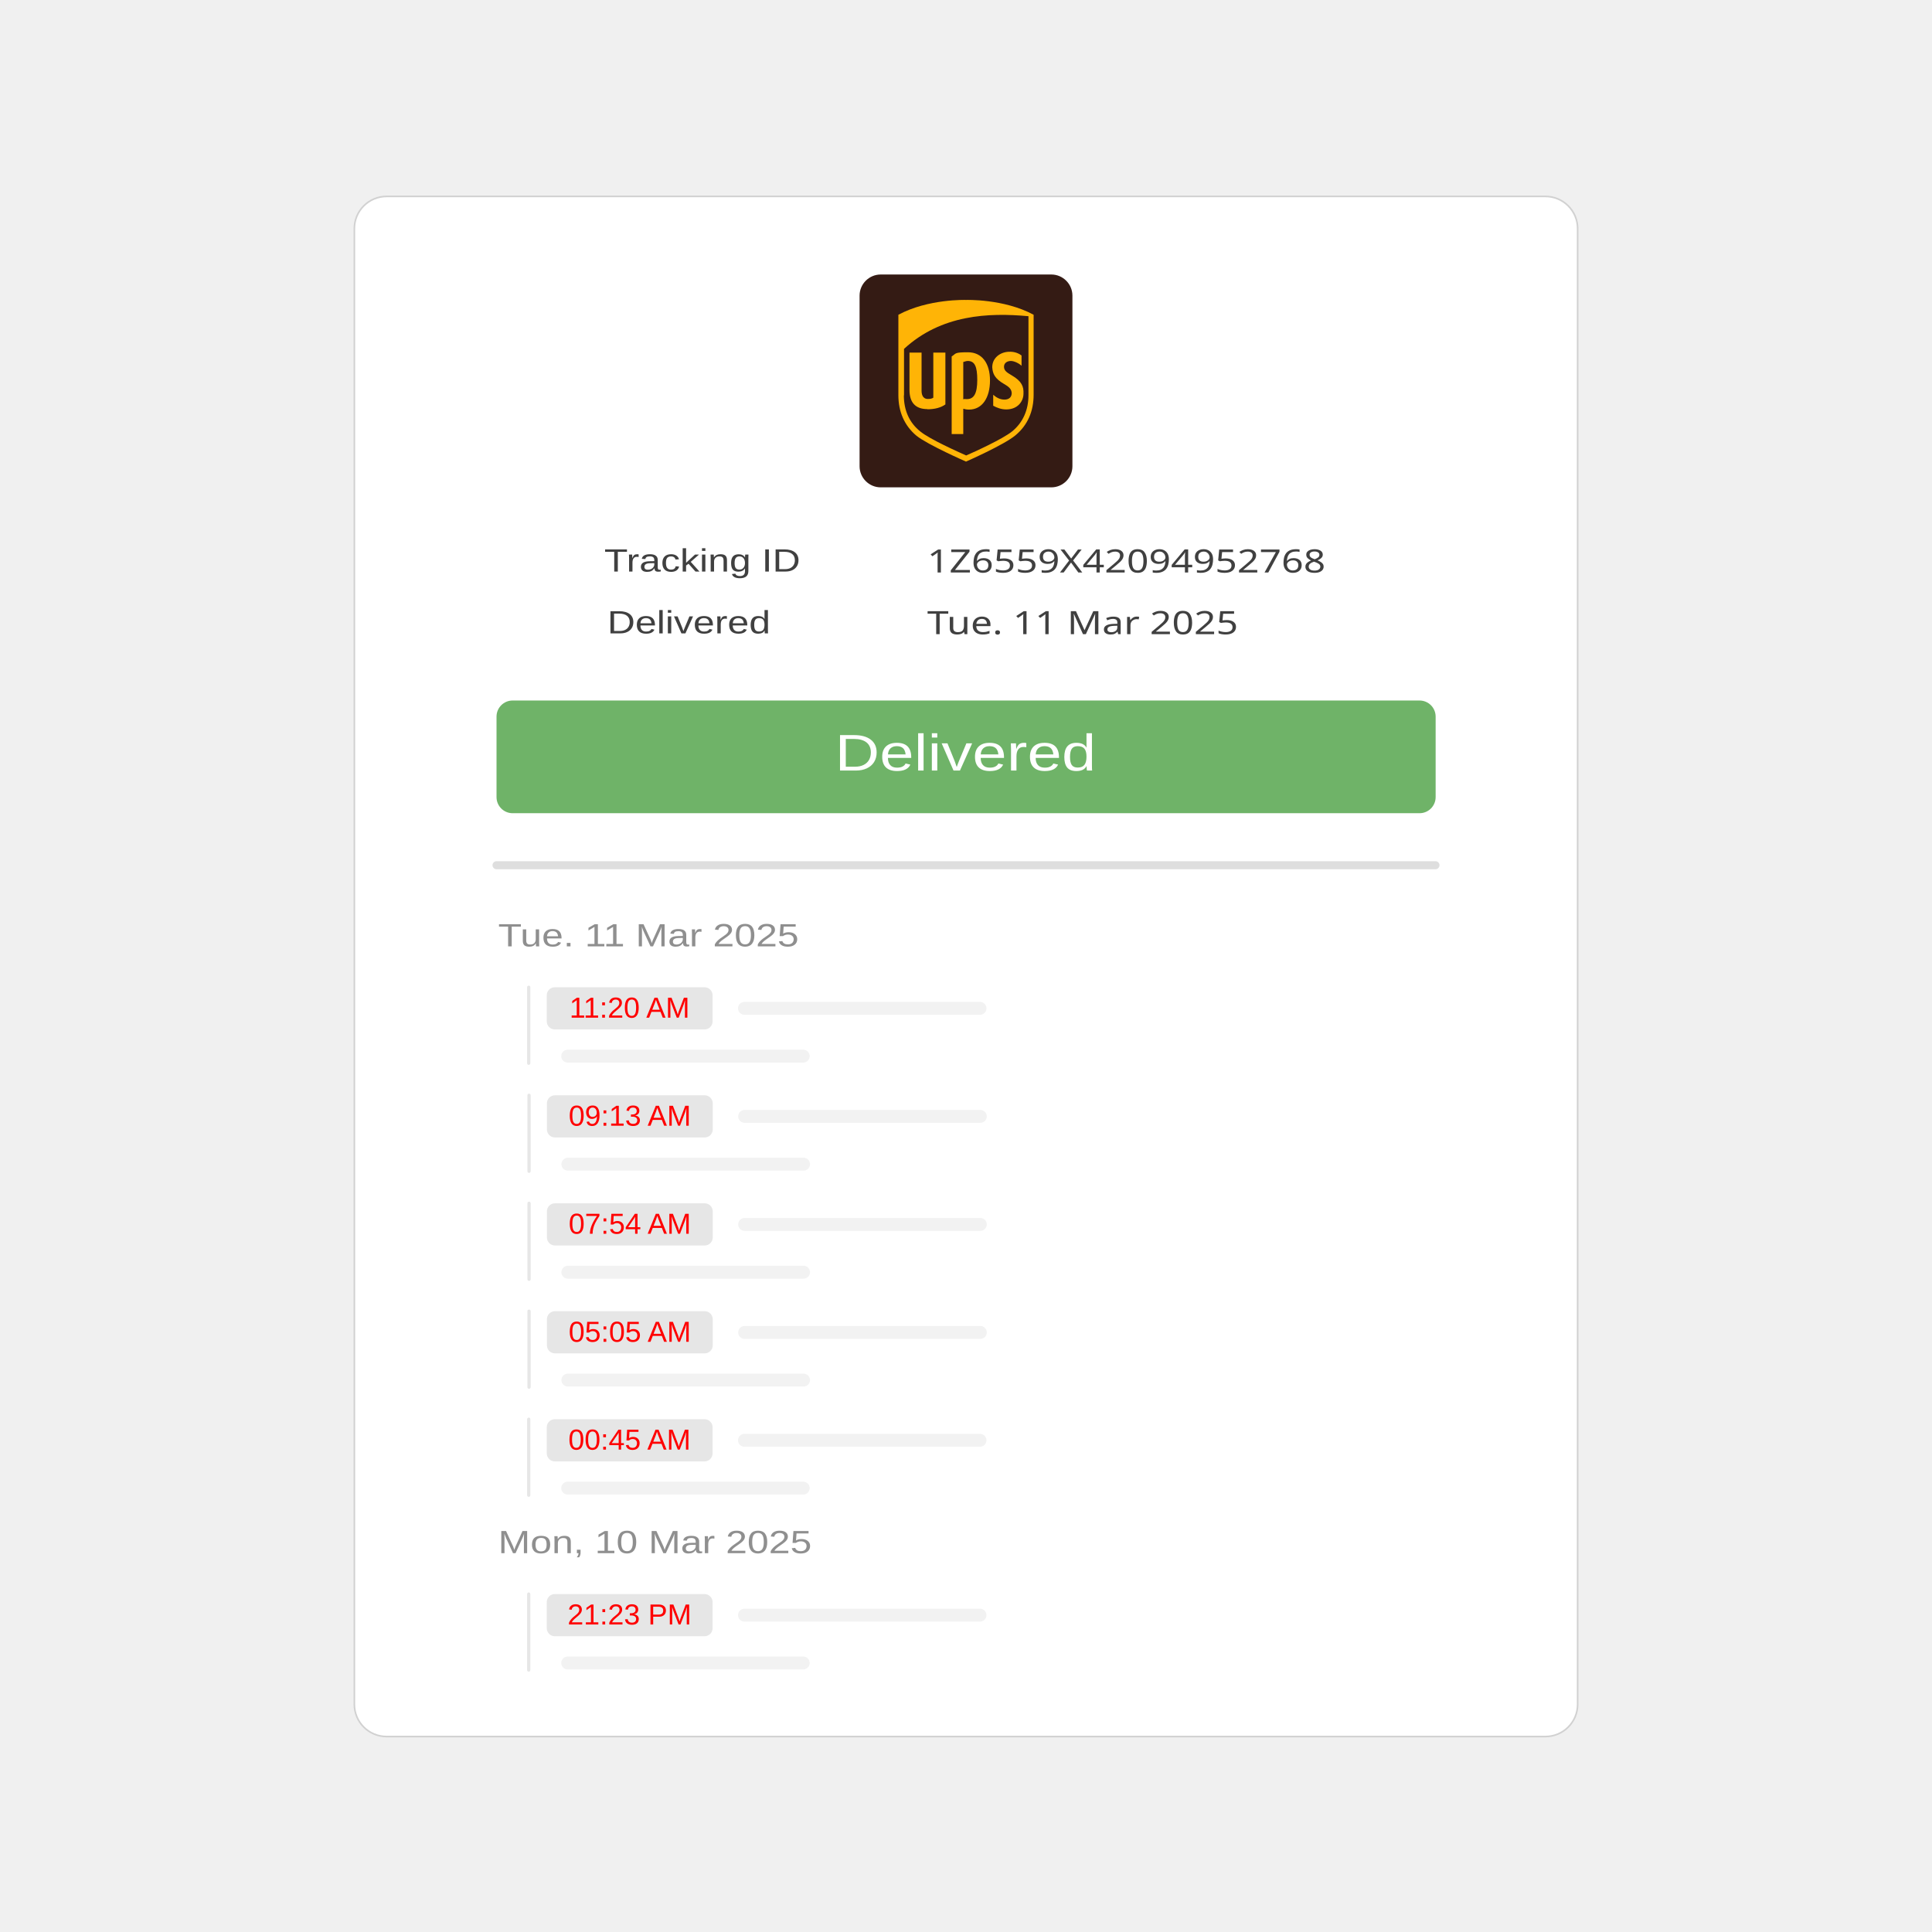
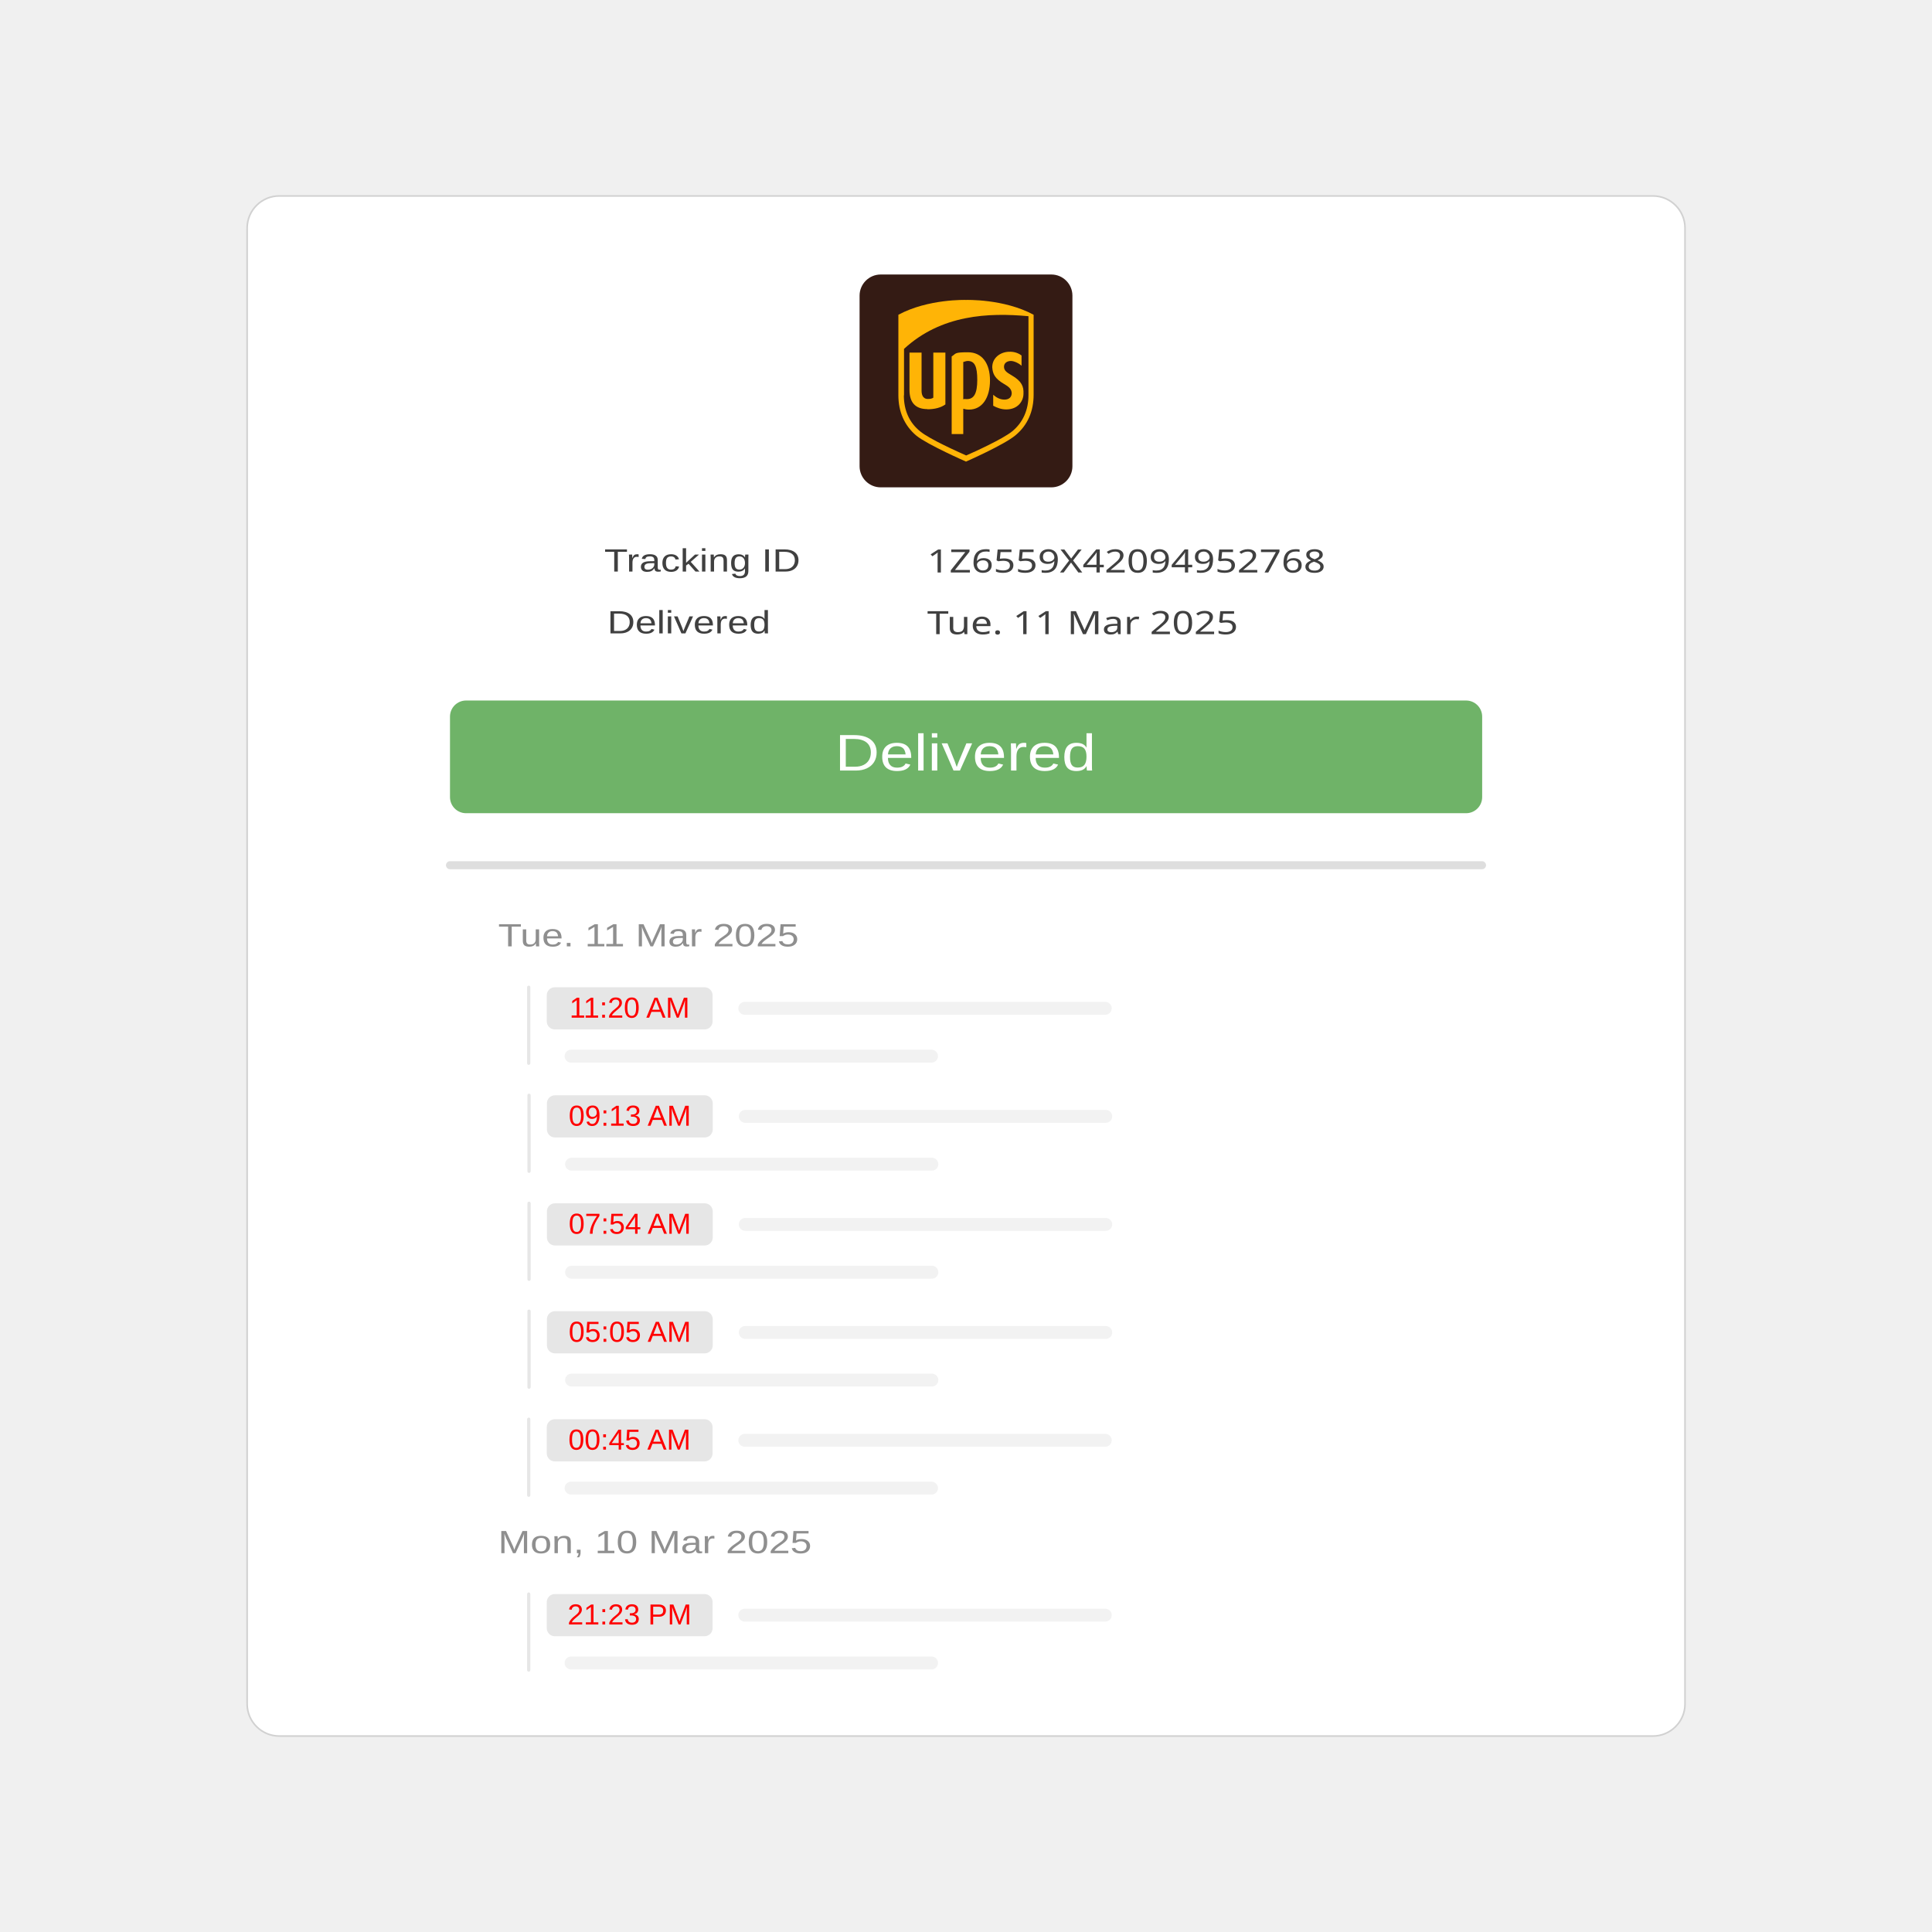
<svg xmlns="http://www.w3.org/2000/svg" id="Layer_1" version="1.1" viewBox="0 0 1200 1200">
  <defs>
    <style>
      .st0, .st1, .st2 {
        fill: none;
      }

      .st3 {
        fill: #e6e6e6;
      }

      .st4 {
        fill: #ffb406;
      }

      .st1 {
        stroke: #e6e6e6;
        stroke-width: 2px;
      }

      .st1, .st5, .st2 {
        stroke-linecap: round;
        stroke-linejoin: round;
      }

      .st5 {
        fill: #ebebeb;
        stroke: #f2f2f2;
        stroke-width: 8px;
      }

      .st6 {
        fill: #6fb368;
      }

      .st7, .st8 {
        font-family: ArialRoundedMTBold, 'Arial Rounded MT Bold';
      }

      .st7, .st8, .st9, .st10, .st11 {
        font-size: 20px;
      }

      .st7, .st8, .st11 {
        fill: #404040;
      }

      .st7, .st9 {
        letter-spacing: 0em;
      }

      .st8, .st10, .st11 {
        letter-spacing: 0em;
      }

      .st12 {
        fill: #341b14;
      }

      .st9, .st10 {
        fill: #8f8f8f;
      }

      .st9, .st10, .st11, .st13, .st14 {
        font-family: ArialMT, Arial;
      }

      .st2 {
        stroke: #dedede;
        stroke-width: 5px;
      }

      .st13 {
        fill: red;
        font-size: 18px;
      }

      .st14 {
        font-size: 32px;
      }

      .st14, .st15 {
        fill: #fff;
      }

      .st15 {
        stroke: #d1d1d1;
        stroke-miterlimit: 10;
      }
    </style>
  </defs>
  <rect class="st0" width="1200" height="1200" rx="3" ry="3" />
-   <rect class="st15" x="220.1" y="122" width="759.8" height="956.6" rx="20" ry="20" />
-   <rect class="st6" x="308.4" y="435.1" width="583.3" height="70" rx="10" ry="10" />
+   <rect class="st15" x="153.5" y="121.7" width="893.1" height="956.6" rx="20" ry="20" />
+   <rect class="st6" x="279.5" y="435.1" width="641.1" height="70" rx="10" ry="10" />
  <text class="st14" transform="translate(518.6 478.6) scale(1.2 1)">
    <tspan x="0" y="0">Delivered</tspan>
  </text>
  <g>
    <text class="st8" transform="translate(575.9 355.6) scale(1.2 1)">
      <tspan x="0" y="0">1Z6559X42094952768</tspan>
    </text>
    <text class="st11" transform="translate(375.3 355) scale(1.2 1)">
      <tspan x="0" y="0">Tracking ID</tspan>
    </text>
    <text class="st11" transform="translate(377.2 393.4) scale(1.2 1)">
      <tspan x="0" y="0">Delivered</tspan>
    </text>
    <text class="st7" transform="translate(575.9 393.9) scale(1.2 1)">
      <tspan x="0" y="0">Tue. 11 Mar 2025</tspan>
    </text>
  </g>
  <text class="st10" transform="translate(309.4 587.8) scale(1.2 1)">
    <tspan x="0" y="0">Tue. 11 Mar 2025</tspan>
  </text>
-   <line class="st2" x1="308.4" y1="537.4" x2="891.6" y2="537.4" />
+   <line class="st2" x1="279.5" y1="537.4" x2="920.5" y2="537.4" />
  <g>
    <path class="st12" d="M653,302.7h-106c-7.2,0-13.1-5.9-13.1-13.1v-106c0-7.2,5.9-13.1,13.1-13.1h106c7.2,0,13.1,5.9,13.1,13.1v106c0,7.2-5.9,13.1-13.1,13.1Z" />
    <path class="st12" d="M600,285.7c.8-.5,23.1-10.1,30.1-15.8,7.2-5.9,11.1-14.5,11.1-24.8v-48l-.6-.2c-17.7-9.6-39.7-9-40.8-9s-22.9-.6-40.6,9l-.5.2v48.2c0,10.3,3.9,18.8,11.1,24.8,7,5.7,29.3,15.4,30.1,15.6" />
    <path class="st4" d="M600,286.7s-23.5-10.3-30.7-16c-7.7-6.4-11.3-15.2-11.3-25.2v-50c18.6-10,42-9.2,42-9.2,0,0,23.5-.8,42,9.2v49.7c0,10.1-3.6,18.8-11.3,25.2-7.2,6-30.7,16.3-30.7,16.3M561.4,245.5c0,9.4,3.4,17,10.1,22.4,5.9,4.9,23.7,12.8,28.6,15,4.9-2.1,22.9-10.3,28.6-15,6.6-5.4,10.1-13.2,10.1-22.4v-49.1c-24.8-2.3-54.2-1-77.3,20.3v28.9h0Z" />
    <path class="st4" d="M623.7,238.5c3.2,1.9,4.5,3.2,4.7,5.6,0,2.6-1.7,4.1-4.5,4.1s-5.1-1.3-7-3v6.8c2.3,1.3,5.1,2.3,8.1,2.3,7.2,0,10.7-5.1,10.7-9.8.2-4.3-1-7.7-7.2-11.3-2.8-1.7-4.9-2.8-4.9-5.4s2.3-3.6,4.3-3.6,5.1,1.5,6.6,3v-6.4c-1.3-1-4.1-2.6-8.1-2.3-4.9.2-10.1,3.6-10.1,9.6.3,4.1,1.5,7,7.5,10.5M598.5,253.9c.6.2,1.7.5,3.4.5,8.3,0,13-7.5,13-18.1s-4.9-17.5-13.7-17.5-7.2.8-10.1,2.6v48.2h7.2v-15.6h0ZM598.5,224.8c.6-.2,1.7-.6,2.6-.6,4.3,0,5.9,3.4,5.9,11.8s-2.1,11.9-6.4,11.9-1.9-.2-2.3-.5v-22.6h.3,0ZM576.1,254.2c4.5,0,8.3-1,11.1-3v-32.2h-7.5v28c-.8.6-1.9.8-3.4.8-3.4,0-3.9-3.2-3.9-5.1v-23.7h-7.5v23.2c0,7.9,3.8,11.9,11.1,11.9" />
  </g>
  <g>
-     <g>
-       <rect class="st3" x="339.6" y="613.2" width="103" height="26.2" rx="5" ry="5" />
-       <text class="st13" transform="translate(353.7 632.1)">
-         <tspan x="0" y="0">11:20 AM</tspan>
-       </text>
-     </g>
-     <line class="st1" x1="328.4" y1="613.2" x2="328.4" y2="660.4" />
-     <line class="st5" x1="352.6" y1="656" x2="498.9" y2="656" />
-     <line class="st5" x1="462.4" y1="626.3" x2="608.7" y2="626.3" />
+     <rect class="st3" x="339.6" y="613.2" width="103" height="26.2" rx="5" ry="5" />
+     <text class="st13" transform="translate(353.7 632.1)">
+       <tspan x="0" y="0">11:20 AM</tspan>
+     </text>
  </g>
+   <line class="st1" x1="328.4" y1="613.2" x2="328.4" y2="660.4" />
+   <line class="st5" x1="354.7" y1="656" x2="578.6" y2="656" />
+   <line class="st5" x1="462.6" y1="626.3" x2="686.5" y2="626.3" />
  <g>
-     <g>
-       <rect class="st3" x="339.7" y="680.3" width="103" height="26.2" rx="5" ry="5" />
-       <text class="st13" transform="translate(353.2 699.2)">
-         <tspan x="0" y="0">09:13 AM</tspan>
-       </text>
-     </g>
-     <line class="st1" x1="328.6" y1="680.3" x2="328.6" y2="727.5" />
-     <line class="st5" x1="352.7" y1="723.1" x2="499.1" y2="723.1" />
-     <line class="st5" x1="462.5" y1="693.4" x2="608.9" y2="693.4" />
+     <rect class="st3" x="339.7" y="680.3" width="103" height="26.2" rx="5" ry="5" />
+     <text class="st13" transform="translate(353.2 699.2)">
+       <tspan x="0" y="0">09:13 AM</tspan>
+     </text>
  </g>
+   <line class="st1" x1="328.6" y1="680.3" x2="328.6" y2="727.5" />
+   <line class="st5" x1="355" y1="723.1" x2="578.8" y2="723.1" />
+   <line class="st5" x1="462.9" y1="693.4" x2="686.8" y2="693.4" />
  <g>
-     <g>
-       <rect class="st3" x="339.7" y="747.4" width="103" height="26.2" rx="5" ry="5" />
-       <text class="st13" transform="translate(353.2 766.3)">
-         <tspan x="0" y="0">07:54 AM</tspan>
-       </text>
-     </g>
-     <line class="st1" x1="328.6" y1="747.4" x2="328.6" y2="794.6" />
-     <line class="st5" x1="352.7" y1="790.2" x2="499.1" y2="790.2" />
-     <line class="st5" x1="462.5" y1="760.5" x2="608.9" y2="760.5" />
+     <rect class="st3" x="339.7" y="747.4" width="103" height="26.2" rx="5" ry="5" />
+     <text class="st13" transform="translate(353.2 766.3)">
+       <tspan x="0" y="0">07:54 AM</tspan>
+     </text>
  </g>
+   <line class="st1" x1="328.6" y1="747.4" x2="328.6" y2="794.6" />
+   <line class="st5" x1="355" y1="790.2" x2="578.8" y2="790.2" />
+   <line class="st5" x1="462.9" y1="760.5" x2="686.8" y2="760.5" />
  <g>
-     <g>
-       <rect class="st3" x="339.7" y="814.4" width="103" height="26.2" rx="5" ry="5" />
-       <text class="st13" transform="translate(353.2 833.4)">
-         <tspan x="0" y="0">05:05 AM</tspan>
-       </text>
-     </g>
-     <line class="st1" x1="328.6" y1="814.4" x2="328.6" y2="861.6" />
-     <line class="st5" x1="352.7" y1="857.2" x2="499.1" y2="857.2" />
-     <line class="st5" x1="462.5" y1="827.6" x2="608.9" y2="827.6" />
+     <rect class="st3" x="339.7" y="814.4" width="103" height="26.2" rx="5" ry="5" />
+     <text class="st13" transform="translate(353.2 833.4)">
+       <tspan x="0" y="0">05:05 AM</tspan>
+     </text>
  </g>
+   <line class="st1" x1="328.6" y1="814.4" x2="328.6" y2="861.6" />
+   <line class="st5" x1="355" y1="857.2" x2="578.8" y2="857.2" />
+   <line class="st5" x1="462.9" y1="827.6" x2="686.8" y2="827.6" />
  <g>
-     <g>
-       <rect class="st3" x="339.6" y="881.5" width="103" height="26.2" rx="5" ry="5" />
-       <text class="st13" transform="translate(353 900.4)">
-         <tspan x="0" y="0">00:45 AM</tspan>
-       </text>
-     </g>
-     <line class="st1" x1="328.4" y1="881.5" x2="328.4" y2="928.7" />
-     <line class="st5" x1="352.6" y1="924.3" x2="498.9" y2="924.3" />
-     <line class="st5" x1="462.4" y1="894.6" x2="608.7" y2="894.6" />
+     <rect class="st3" x="339.6" y="881.5" width="103" height="26.2" rx="5" ry="5" />
+     <text class="st13" transform="translate(353 900.4)">
+       <tspan x="0" y="0">00:45 AM</tspan>
+     </text>
  </g>
+   <line class="st1" x1="328.4" y1="881.5" x2="328.4" y2="928.7" />
+   <line class="st5" x1="354.7" y1="924.3" x2="578.6" y2="924.3" />
+   <line class="st5" x1="462.6" y1="894.6" x2="686.5" y2="894.6" />
  <g>
-     <g>
-       <rect class="st3" x="339.6" y="990.1" width="103" height="26.2" rx="5" ry="5" />
-       <text class="st13" transform="translate(352.5 1009)">
-         <tspan x="0" y="0">21:23 PM</tspan>
-       </text>
-     </g>
-     <line class="st1" x1="328.4" y1="990.1" x2="328.4" y2="1037.3" />
-     <line class="st5" x1="352.6" y1="1032.9" x2="498.9" y2="1032.9" />
-     <line class="st5" x1="462.4" y1="1003.2" x2="608.7" y2="1003.2" />
+     <rect class="st3" x="339.6" y="990.1" width="103" height="26.2" rx="5" ry="5" />
+     <text class="st13" transform="translate(352.5 1009)">
+       <tspan x="0" y="0">21:23 PM</tspan>
+     </text>
  </g>
+   <line class="st1" x1="328.4" y1="990.1" x2="328.4" y2="1037.3" />
+   <line class="st5" x1="354.7" y1="1032.9" x2="578.6" y2="1032.9" />
+   <line class="st5" x1="462.6" y1="1003.2" x2="686.5" y2="1003.2" />
  <text class="st9" transform="translate(309.4 964.7) scale(1.2 1)">
    <tspan x="0" y="0">Mon, 10 Mar 2025</tspan>
  </text>
</svg>
